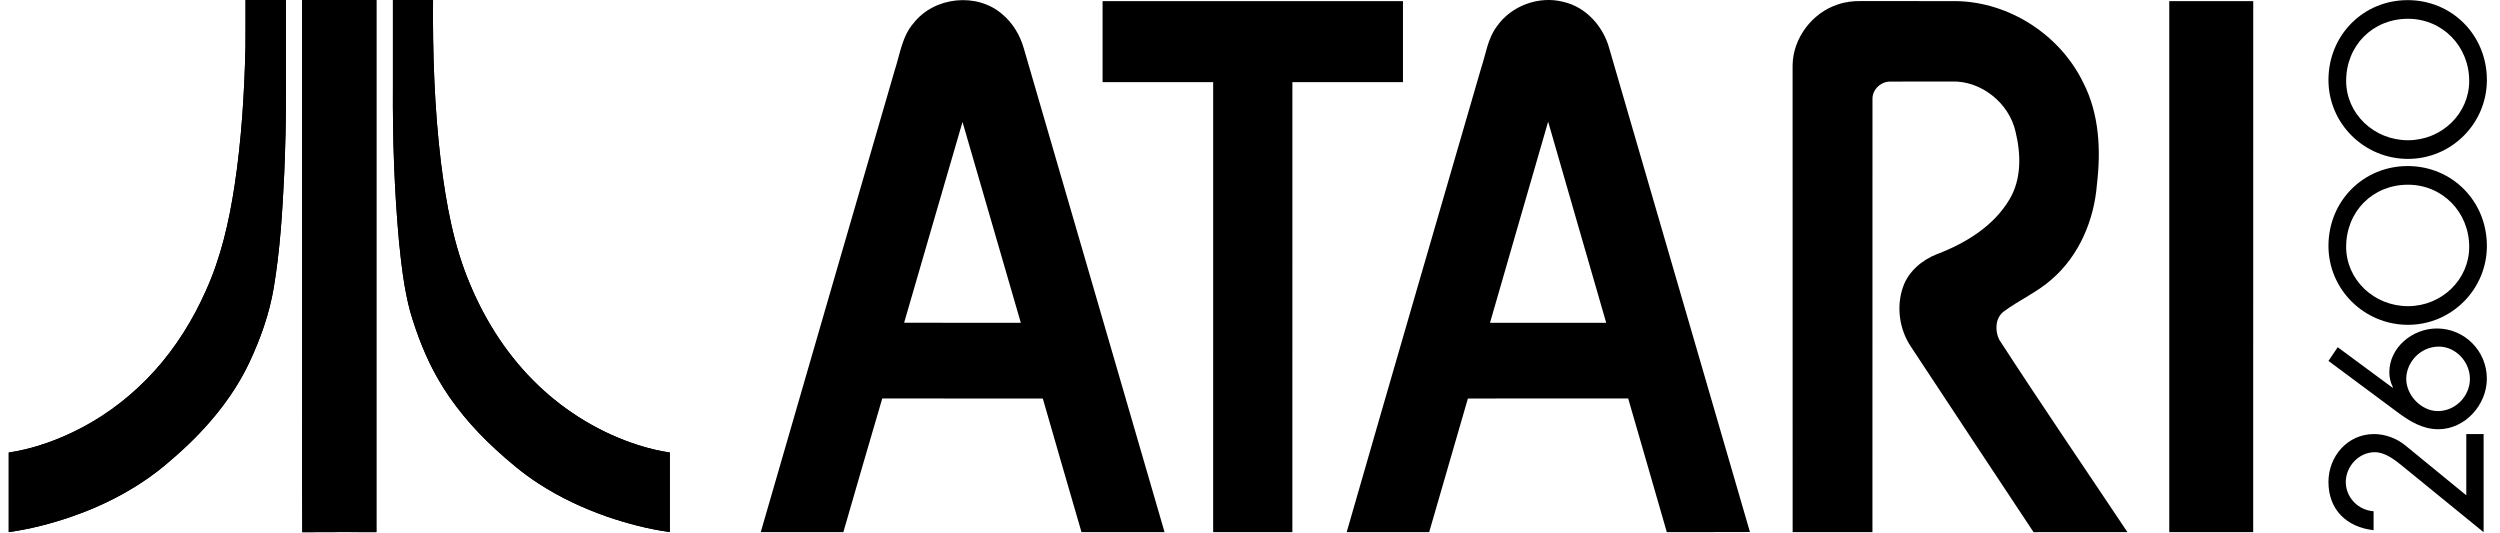
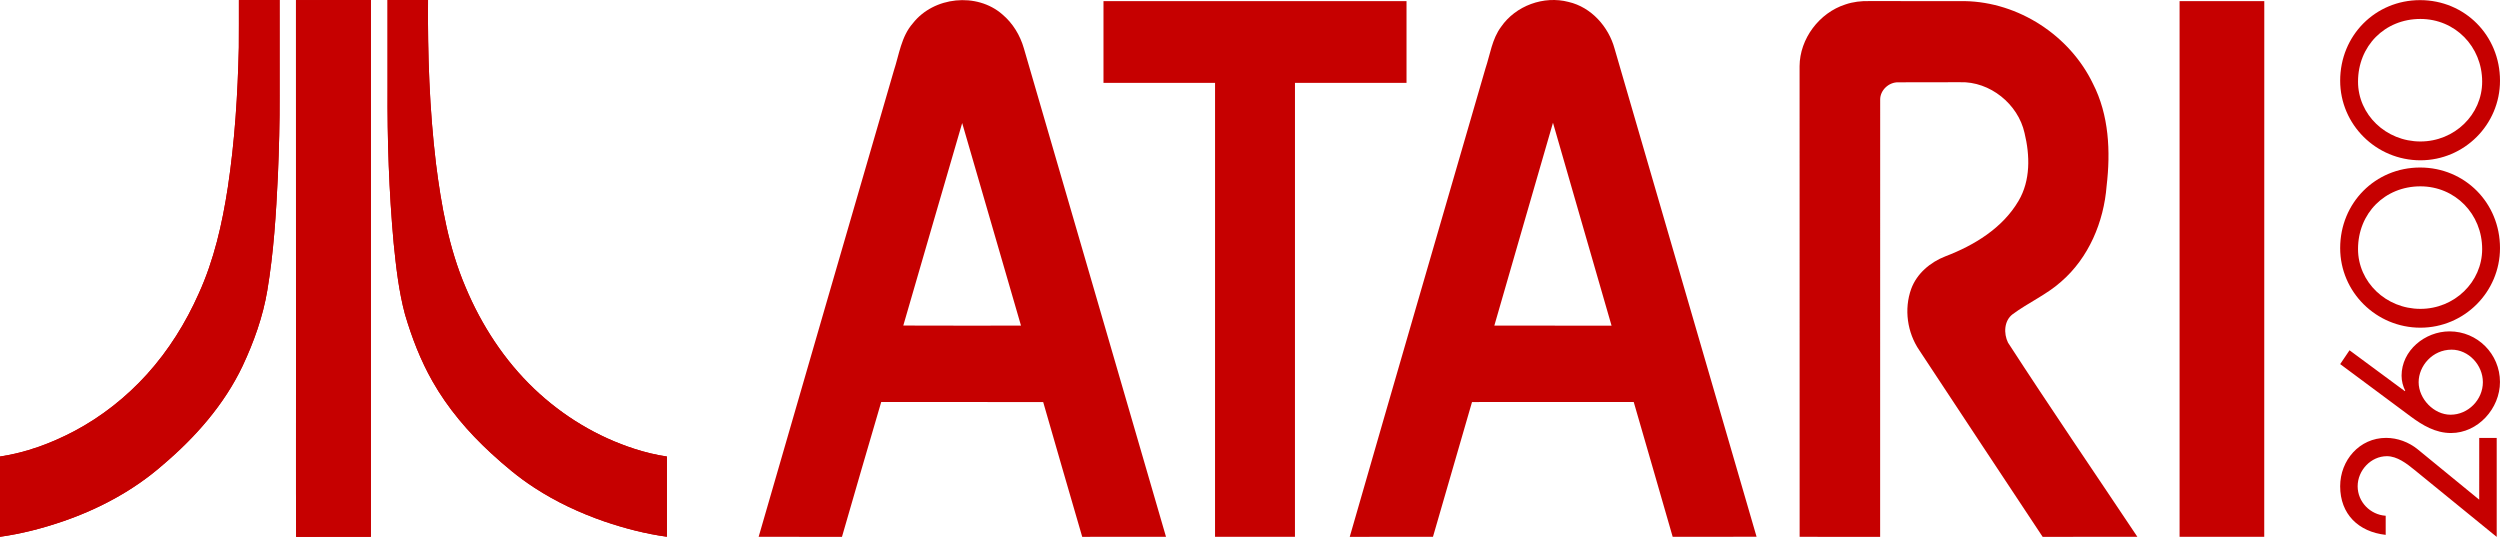
- <svg xmlns="http://www.w3.org/2000/svg" version="1.1" id="Ebene_1" x="0px" y="0px" width="571.924" height="121.752" viewBox="0 0 571.924 121.752" enable-background="new 0 0 566.924 121.752" xml:space="preserve">
-   <defs id="defs1470" />
-   <g id="g1465" transform="translate(2)">
+ <svg xmlns="http://www.w3.org/2000/svg" version="1.2" baseProfile="tiny" id="Ebene_1" x="0px" y="0px" width="566.924px" height="121.752px" viewBox="0 0 566.924 121.752" xml:space="preserve">
+   <g>
    <g id="_x23_ffffffff">
-       <path d="m 207.014,5.277 c 4.724,-6.043 14.501,-7.076 20.297,-2.006 2.37,1.996 4.031,4.75 4.88,7.715 10.73,36.92 21.508,73.822 32.223,110.746 -6.332,0.006 -12.667,-0.012 -18.999,0.006 -2.987,-10.18 -5.903,-20.377 -8.852,-30.566 -12.246,-0.025 -24.485,-0.006 -36.73,-0.012 -2.998,10.184 -5.958,20.379 -8.901,30.582 -6.298,-0.021 -12.596,-0.004 -18.895,-0.01 10.194,-35.221 20.4,-70.439 30.643,-105.648 1.218,-3.68 1.678,-7.797 4.334,-10.807 m 11.179,22.625 c -4.49,15.295 -8.889,30.619 -13.354,45.922 8.9,0.043 17.796,0.016 26.692,0.016 -4.453,-15.313 -8.884,-30.625 -13.338,-45.938 z" id="path1432" />
-       <path d="m 340.411,6.072 c 3.301,-4.787 9.681,-7.109 15.296,-5.631 5.142,1.184 9.075,5.615 10.434,10.604 10.719,36.893 21.476,73.773 32.194,110.666 -6.342,0.049 -12.679,0 -19.02,0.025 -2.949,-10.188 -5.865,-20.387 -8.835,-30.576 -12.225,0.006 -24.447,-0.021 -36.671,0.01 -2.922,10.195 -5.935,20.367 -8.856,30.563 -6.293,0.006 -12.581,-0.006 -18.874,0.006 10.188,-35.414 20.497,-70.797 30.768,-106.186 1.076,-3.196 1.492,-6.719 3.564,-9.481 m -1.543,67.768 c 8.863,0.012 17.722,0.006 26.584,0.006 -4.409,-15.346 -8.89,-30.67 -13.284,-46.014 -4.426,15.338 -8.894,30.662 -13.3,46.008 z" id="path1434" />
-       <path d="m 250.237,0.256 c 22.91,0 45.814,0 68.719,0 0,6.182 0,12.355 0,18.533 -8.436,0.006 -16.865,-0.01 -25.296,0.006 0,34.313 0.006,68.627 -0.005,102.938 -6.039,0 -12.083,0 -18.122,0 0,-34.311 -0.005,-68.625 0.005,-102.938 -8.436,-0.016 -16.866,0 -25.301,-0.006 0,-6.178 -0.005,-12.351 0,-18.533 z" id="path1436" />
-       <path d="m 418.475,1.01 c 1.74,-0.602 3.598,-0.807 5.436,-0.764 7.223,0.025 14.446,0.006 21.667,0.01 12.164,0.225 23.773,7.771 29.037,18.719 3.646,7.109 4.021,15.377 3.102,23.176 -0.634,8.164 -4.058,16.328 -10.334,21.74 -3.314,2.953 -7.443,4.744 -10.992,7.375 -1.948,1.482 -2.047,4.365 -1.039,6.428 9.586,14.799 19.551,29.367 29.339,44.039 -7.158,0.012 -14.316,-0.016 -21.475,0.012 -9.37,-14.074 -18.643,-28.219 -27.976,-42.313 -2.743,-4.012 -3.489,-9.324 -1.845,-13.902 1.281,-3.512 4.35,-6.08 7.768,-7.406 6.525,-2.49 12.958,-6.4 16.572,-12.559 2.749,-4.627 2.606,-10.336 1.37,-15.4 -1.45,-6.574 -7.855,-11.746 -14.624,-11.52 -4.682,0.031 -9.36,-0.021 -14.034,0.021 -2.116,-0.049 -4.107,1.791 -4.08,3.934 -0.022,33.047 0.011,66.096 -0.01,99.141 -6.087,-0.012 -12.168,0 -18.255,-0.006 C 408.09,86.159 408.113,50.581 408.09,15.005 408.128,8.77 412.562,2.902 418.475,1.01 Z" id="path1438" />
-       <path d="m 494.262,0.256 c 6.402,0 12.803,0 19.21,0 -0.006,40.496 0.012,80.986 -0.012,121.482 -6.396,-0.018 -12.796,0 -19.198,-0.006 0,-40.496 0,-80.986 0,-121.476 z" id="path1440" />
+       <path fill="#C60000" d="M207.014,5.277c4.724-6.043,14.501-7.076,20.297-2.006c2.37,1.996,4.031,4.75,4.88,7.715    c10.73,36.92,21.508,73.822,32.223,110.746c-6.332,0.006-12.667-0.012-18.999,0.006c-2.987-10.18-5.903-20.377-8.852-30.565    c-12.246-0.024-24.485-0.006-36.73-0.012c-2.998,10.184-5.958,20.379-8.901,30.582c-6.298-0.021-12.596-0.005-18.895-0.011    c10.194-35.221,20.4-70.438,30.643-105.647C203.898,12.404,204.358,8.287,207.014,5.277 M218.193,27.902    c-4.49,15.295-8.889,30.619-13.354,45.922c8.9,0.043,17.796,0.016,26.692,0.016C227.078,58.527,222.647,43.215,218.193,27.902z" />
+       <path fill="#C60000" d="M340.411,6.072c3.301-4.787,9.681-7.109,15.296-5.631c5.142,1.184,9.075,5.615,10.434,10.604    c10.72,36.893,21.477,73.772,32.194,110.666c-6.342,0.049-12.679,0-19.021,0.024c-2.948-10.188-5.864-20.387-8.834-30.575    c-12.226,0.006-24.447-0.021-36.672,0.01c-2.922,10.195-5.935,20.367-8.855,30.563c-6.293,0.006-12.581-0.006-18.874,0.006    c10.188-35.414,20.497-70.797,30.768-106.187C337.923,12.357,338.339,8.834,340.411,6.072 M338.868,73.84    c8.863,0.013,17.722,0.007,26.584,0.007c-4.409-15.347-8.89-30.671-13.284-46.015C347.742,43.17,343.274,58.494,338.868,73.84z" />
+       <path fill="#C60000" d="M250.237,0.256c22.91,0,45.814,0,68.719,0c0,6.182,0,12.355,0,18.533    c-8.437,0.006-16.865-0.01-25.296,0.006c0,34.313,0.006,68.627-0.005,102.938c-6.039,0-12.083,0-18.122,0    c0-34.312-0.005-68.625,0.005-102.938c-8.436-0.016-16.866,0-25.301-0.006C250.237,12.611,250.232,6.438,250.237,0.256z" />
+       <path fill="#C60000" d="M418.475,1.01c1.74-0.602,3.599-0.807,5.437-0.764c7.223,0.025,14.446,0.006,21.667,0.01    c12.164,0.225,23.773,7.771,29.037,18.719c3.646,7.109,4.021,15.377,3.102,23.176c-0.634,8.164-4.058,16.328-10.334,21.741    c-3.313,2.952-7.443,4.743-10.992,7.375c-1.947,1.481-2.047,4.364-1.039,6.428c9.586,14.799,19.552,29.367,29.34,44.039    c-7.158,0.012-14.316-0.017-21.476,0.012c-9.37-14.074-18.643-28.219-27.976-42.313c-2.743-4.013-3.489-9.324-1.846-13.902    c1.281-3.512,4.351-6.08,7.769-7.406c6.524-2.49,12.958-6.4,16.572-12.559c2.749-4.627,2.605-10.336,1.37-15.4    c-1.45-6.574-7.855-11.746-14.625-11.52c-4.682,0.031-9.359-0.021-14.033,0.021c-2.116-0.049-4.107,1.791-4.08,3.934    c-0.022,33.047,0.011,66.096-0.01,99.141c-6.088-0.012-12.168,0-18.256-0.006c-0.012-35.576,0.012-71.154-0.012-106.73    C408.128,8.77,412.563,2.902,418.475,1.01z" />
+       <path fill="#C60000" d="M494.262,0.256c6.402,0,12.803,0,19.21,0c-0.006,40.496,0.013,80.986-0.012,121.481    c-6.396-0.018-12.796,0-19.198-0.006C494.262,81.235,494.262,40.746,494.262,0.256z" />
    </g>
-     <g id="g1455">
-       <path d="m 54.173,0.008 c 3.076,-0.01 6.153,0 9.229,-0.008 0.013,7.234 0,14.469 0.005,21.701 0.032,6.039 -0.139,12.076 -0.389,18.107 -0.412,8.711 -0.957,17.439 -2.4,26.051 -0.991,5.936 -3.044,11.662 -5.592,17.098 -4.156,8.76 -10.686,16.172 -18.027,22.406 -6.567,5.779 -14.405,9.986 -22.649,12.834 -4.664,1.605 -9.463,2.844 -14.35,3.533 0.005,-6.066 0.005,-12.137 0,-18.203 5.883,-0.883 11.538,-2.971 16.791,-5.73 6.233,-3.295 11.844,-7.729 16.566,-12.953 4.877,-5.395 8.764,-11.641 11.714,-18.273 3.474,-7.625 5.333,-15.861 6.597,-24.109 1.584,-10.482 2.244,-21.088 2.489,-31.684 0.035,-3.59 0.005,-7.182 0.016,-10.77 z" id="path1443" />
-       <path d="m 67.116,0.02 c 5.662,-0.037 11.328,-0.006 16.992,-0.016 0.002,40.574 0.002,81.15 0,121.727 -5.65,0.012 -11.303,-0.027 -16.953,0.021 C 67.083,108.814 67.145,95.873 67.125,82.936 67.118,55.295 67.136,27.658 67.116,0.02 Z" id="path1445" />
-       <path d="m 87.888,0.004 c 3.06,-0.002 6.118,-0.008 9.176,0.002 -0.099,12.371 0.322,24.766 1.797,37.057 1.207,9.547 2.909,19.164 6.711,28.059 3.605,8.605 8.801,16.604 15.572,23.051 6.466,6.166 14.302,10.906 22.815,13.635 2.375,0.76 4.805,1.355 7.274,1.715 -0.003,6.064 -0.006,12.129 0,18.191 -4.852,-0.658 -9.61,-1.908 -14.24,-3.482 -5.514,-1.918 -10.847,-4.402 -15.745,-7.588 -3.576,-2.301 -6.828,-5.053 -9.952,-7.924 -5.149,-4.748 -9.758,-10.146 -13.219,-16.256 -2.708,-4.758 -4.683,-9.9 -6.23,-15.145 C 90.429,66.048 89.824,60.602 89.274,55.184 88.21,43.475 87.812,31.707 87.888,19.954 c 0,-6.649 -0.002,-13.302 0,-19.95 z" id="path1447" />
-       <path d="m 54.173,0.008 c -0.01,3.588 0.02,7.18 -0.016,10.77 -0.245,10.596 -0.904,21.201 -2.489,31.684 -1.264,8.248 -3.124,16.484 -6.597,24.109 -2.95,6.635 -6.837,12.879 -11.714,18.273 -4.722,5.227 -10.333,9.658 -16.566,12.953 -5.253,2.762 -10.908,4.848 -16.791,5.73 0.005,6.066 0.005,12.137 0,18.203 4.887,-0.689 9.686,-1.928 14.35,-3.533 8.244,-2.848 16.082,-7.055 22.649,-12.834 7.341,-6.234 13.871,-13.646 18.027,-22.406 2.547,-5.436 4.601,-11.162 5.592,-17.098 1.443,-8.611 1.989,-17.34 2.4,-26.051 0.25,-6.031 0.421,-12.068 0.389,-18.107 C 63.402,14.469 63.415,7.234 63.402,0 60.325,0.008 57.249,-0.002 54.173,0.008" id="path1449" />
-       <path d="m 67.116,0.02 c 0.02,27.641 0.002,55.275 0.01,82.916 0.02,12.938 -0.042,25.879 0.03,38.816 5.65,-0.051 11.302,-0.012 16.953,-0.021 0.002,-40.574 0.002,-81.15 0,-121.727 -5.665,0.01 -11.331,-0.022 -16.993,0.016" id="path1451" />
-       <path d="m 87.888,0.004 c -0.002,6.648 0,13.301 0,19.949 -0.076,11.754 0.322,23.521 1.386,35.23 0.55,5.418 1.155,10.863 2.573,16.135 1.547,5.244 3.522,10.387 6.23,15.145 3.46,6.109 8.07,11.508 13.219,16.256 3.124,2.871 6.376,5.623 9.952,7.922 4.898,3.188 10.231,5.672 15.745,7.59 4.63,1.574 9.388,2.824 14.24,3.482 -0.006,-6.063 -0.003,-12.127 0,-18.191 -2.47,-0.359 -4.899,-0.955 -7.274,-1.715 -8.513,-2.729 -16.35,-7.469 -22.815,-13.635 C 114.373,81.725 109.177,73.727 105.572,65.121 101.77,56.226 100.068,46.609 98.861,37.06 97.386,24.771 96.965,12.376 97.064,0.005 94.007,-0.004 90.948,0.002 87.888,0.004" id="path1453" />
+     <g>
+       <path fill="#C60000" d="M54.173,0.008c3.076-0.01,6.153,0,9.229-0.008c0.013,7.234,0,14.469,0.005,21.701    c0.032,6.039-0.139,12.076-0.389,18.107c-0.412,8.711-0.957,17.439-2.4,26.05c-0.991,5.937-3.044,11.662-5.592,17.099    c-4.156,8.76-10.686,16.172-18.027,22.405c-6.567,5.779-14.405,9.986-22.649,12.835c-4.664,1.604-9.463,2.844-14.35,3.532    c0.005-6.065,0.005-12.137,0-18.203c5.883-0.883,11.538-2.971,16.791-5.729c6.233-3.295,11.844-7.729,16.566-12.953    c4.877-5.395,8.764-11.641,11.714-18.272c3.474-7.625,5.333-15.861,6.597-24.109c1.584-10.482,2.244-21.088,2.489-31.684    C54.192,7.188,54.162,3.596,54.173,0.008z" />
+       <path fill="#C60000" d="M67.116,0.02c5.662-0.037,11.328-0.006,16.992-0.016c0.002,40.574,0.002,81.149,0,121.728    c-5.65,0.012-11.303-0.027-16.953,0.021c-0.072-12.938-0.01-25.879-0.03-38.815C67.118,55.295,67.136,27.658,67.116,0.02z" />
+       <path fill="#C60000" d="M87.888,0.004c3.06-0.002,6.118-0.008,9.176,0.002c-0.099,12.371,0.322,24.766,1.797,37.057    c1.207,9.547,2.909,19.164,6.711,28.059c3.604,8.605,8.801,16.604,15.572,23.051c6.466,6.166,14.302,10.906,22.815,13.635    c2.375,0.76,4.805,1.355,7.274,1.715c-0.003,6.064-0.006,12.129,0,18.191c-4.852-0.658-9.61-1.908-14.24-3.482    c-5.514-1.918-10.847-4.401-15.745-7.588c-3.576-2.301-6.828-5.053-9.952-7.924c-5.149-4.748-9.758-10.146-13.219-16.256    c-2.708-4.758-4.683-9.9-6.23-15.145c-1.418-5.271-2.023-10.717-2.573-16.135c-1.064-11.709-1.462-23.477-1.386-35.23    C87.888,13.305,87.886,6.652,87.888,0.004z" />
+       <path fill="#C60000" d="M54.173,0.008c-0.01,3.588,0.02,7.18-0.016,10.77c-0.245,10.596-0.904,21.201-2.489,31.684    c-1.264,8.248-3.124,16.484-6.597,24.109c-2.95,6.635-6.837,12.879-11.714,18.272c-4.722,5.228-10.333,9.658-16.566,12.953    C11.538,100.56,5.883,102.646,0,103.526c0.005,6.066,0.005,12.138,0,18.203c4.887-0.688,9.686-1.928,14.35-3.532    c8.244-2.849,16.082-7.056,22.649-12.834c7.341-6.234,13.871-13.646,18.027-22.406c2.547-5.437,4.601-11.162,5.592-17.099    c1.443-8.61,1.989-17.339,2.4-26.05c0.25-6.031,0.421-12.068,0.389-18.107C63.402,14.469,63.415,7.234,63.402,0    C60.325,0.008,57.249-0.002,54.173,0.008" />
+       <path fill="#C60000" d="M67.116,0.02c0.02,27.641,0.002,55.275,0.01,82.917c0.02,12.938-0.042,25.879,0.03,38.815    c5.65-0.051,11.302-0.012,16.953-0.021c0.002-40.574,0.002-81.15,0-121.728C78.444,0.014,72.778-0.018,67.116,0.02" />
+       <path fill="#C60000" d="M87.888,0.004c-0.002,6.648,0,13.301,0,19.949c-0.076,11.754,0.322,23.521,1.386,35.23    c0.55,5.418,1.155,10.863,2.573,16.134c1.547,5.244,3.522,10.388,6.23,15.146c3.46,6.109,8.07,11.509,13.219,16.256    c3.124,2.871,6.376,5.623,9.952,7.923c4.898,3.188,10.231,5.672,15.745,7.59c4.63,1.574,9.388,2.824,14.24,3.481    c-0.006-6.063-0.003-12.127,0-18.19c-2.47-0.359-4.899-0.955-7.274-1.715c-8.513-2.729-16.35-7.47-22.815-13.636    c-6.771-6.446-11.967-14.444-15.572-23.051c-3.802-8.895-5.504-18.512-6.711-28.061c-1.475-12.289-1.896-24.684-1.797-37.055    C94.007-0.004,90.948,0.002,87.888,0.004" />
    </g>
-     <path d="m 562.213,99.303 h 3.963 v 22.449 l -18.669,-15.213 c -1.751,-1.43 -3.919,-3.09 -6.225,-3.09 -3.641,0 -6.637,3.229 -6.637,6.822 0,3.551 2.856,6.455 6.358,6.686 v 4.334 c -6.177,-0.691 -10.324,-4.703 -10.324,-11.02 0,-5.898 4.379,-10.971 10.418,-10.971 2.582,0 5.164,0.969 7.146,2.58 l 13.969,11.434 z" id="path1457" />
-     <path d="m 532.8,79.432 12.538,9.266 0.095,-0.092 c -0.509,-1.016 -0.83,-2.166 -0.83,-3.412 0,-5.715 5.302,-10.049 10.88,-10.049 6.36,0 11.433,5.164 11.433,11.479 0,5.992 -4.979,11.572 -11.108,11.572 -3.506,0 -6.454,-1.752 -9.176,-3.779 l -15.949,-11.85 z m 23.143,-0.139 c -4.334,0 -7.469,3.688 -7.469,7.375 0,3.781 3.458,7.377 7.236,7.377 4.013,0 7.332,-3.41 7.332,-7.377 0.002,-3.873 -3.227,-7.375 -7.099,-7.375 z" id="path1459" />
-     <path d="m 530.68,56.256 c 0,9.955 8.162,18.053 18.195,18.053 9.953,0 18.049,-8.098 18.049,-18.053 0,-10.242 -7.96,-18.268 -18.121,-18.268 -10.162,0 -18.123,8.026 -18.123,18.268 z m 18.196,-14 c 7.854,0 14.003,6.248 14.003,14.223 0,7.479 -6.281,13.563 -14.003,13.563 -7.801,0 -14.147,-6.084 -14.147,-13.563 -0.001,-8.11 6.081,-14.223 14.147,-14.223 z" id="path1461" />
-     <path d="m 530.68,18.299 c 0,9.953 8.162,18.051 18.195,18.051 9.953,0 18.049,-8.098 18.049,-18.051 0,-10.244 -7.96,-18.27 -18.121,-18.27 -10.162,0 -18.123,8.026 -18.123,18.27 z M 548.876,4.297 c 7.854,0 14.003,6.246 14.003,14.223 0,7.479 -6.281,13.563 -14.003,13.563 -7.801,0 -14.147,-6.084 -14.147,-13.563 -0.001,-8.108 6.081,-14.223 14.147,-14.223 z" id="path1463" />
+     <path fill="#C60000" d="M562.213,99.303h3.963v22.449l-18.669-15.213c-1.751-1.431-3.919-3.09-6.225-3.09   c-3.642,0-6.638,3.229-6.638,6.821c0,3.552,2.856,6.455,6.358,6.687v4.334c-6.177-0.69-10.324-4.703-10.324-11.021   c0-5.897,4.38-10.971,10.418-10.971c2.582,0,5.164,0.969,7.146,2.58l13.969,11.434L562.213,99.303L562.213,99.303z" />
+     <path fill="#C60000" d="M532.8,79.433l12.538,9.266l0.095-0.092c-0.509-1.017-0.829-2.166-0.829-3.412   c0-5.715,5.302-10.049,10.879-10.049c6.36,0,11.434,5.164,11.434,11.479c0,5.992-4.979,11.572-11.108,11.572   c-3.506,0-6.454-1.752-9.176-3.779l-15.949-11.85L532.8,79.433z M555.943,79.293c-4.334,0-7.47,3.688-7.47,7.375   c0,3.781,3.458,7.377,7.236,7.377c4.013,0,7.332-3.41,7.332-7.377C563.044,82.795,559.814,79.293,555.943,79.293z" />
+     <path fill="#C60000" d="M530.68,56.256c0,9.955,8.162,18.054,18.195,18.054c9.953,0,18.049-8.099,18.049-18.054   c0-10.242-7.96-18.268-18.121-18.268C538.641,37.988,530.68,46.014,530.68,56.256z M548.876,42.256   c7.854,0,14.003,6.248,14.003,14.223c0,7.479-6.281,13.563-14.003,13.563c-7.801,0-14.147-6.084-14.147-13.563   C534.729,48.369,540.811,42.256,548.876,42.256z" />
+     <path fill="#C60000" d="M530.68,18.299c0,9.953,8.162,18.051,18.195,18.051c9.953,0,18.049-8.098,18.049-18.051   c0-10.244-7.96-18.27-18.121-18.27C538.641,0.029,530.68,8.055,530.68,18.299z M548.876,4.297c7.854,0,14.003,6.246,14.003,14.223   c0,7.479-6.281,13.563-14.003,13.563c-7.801,0-14.147-6.084-14.147-13.563C534.729,10.412,540.811,4.297,548.876,4.297z" />
  </g>
</svg>
